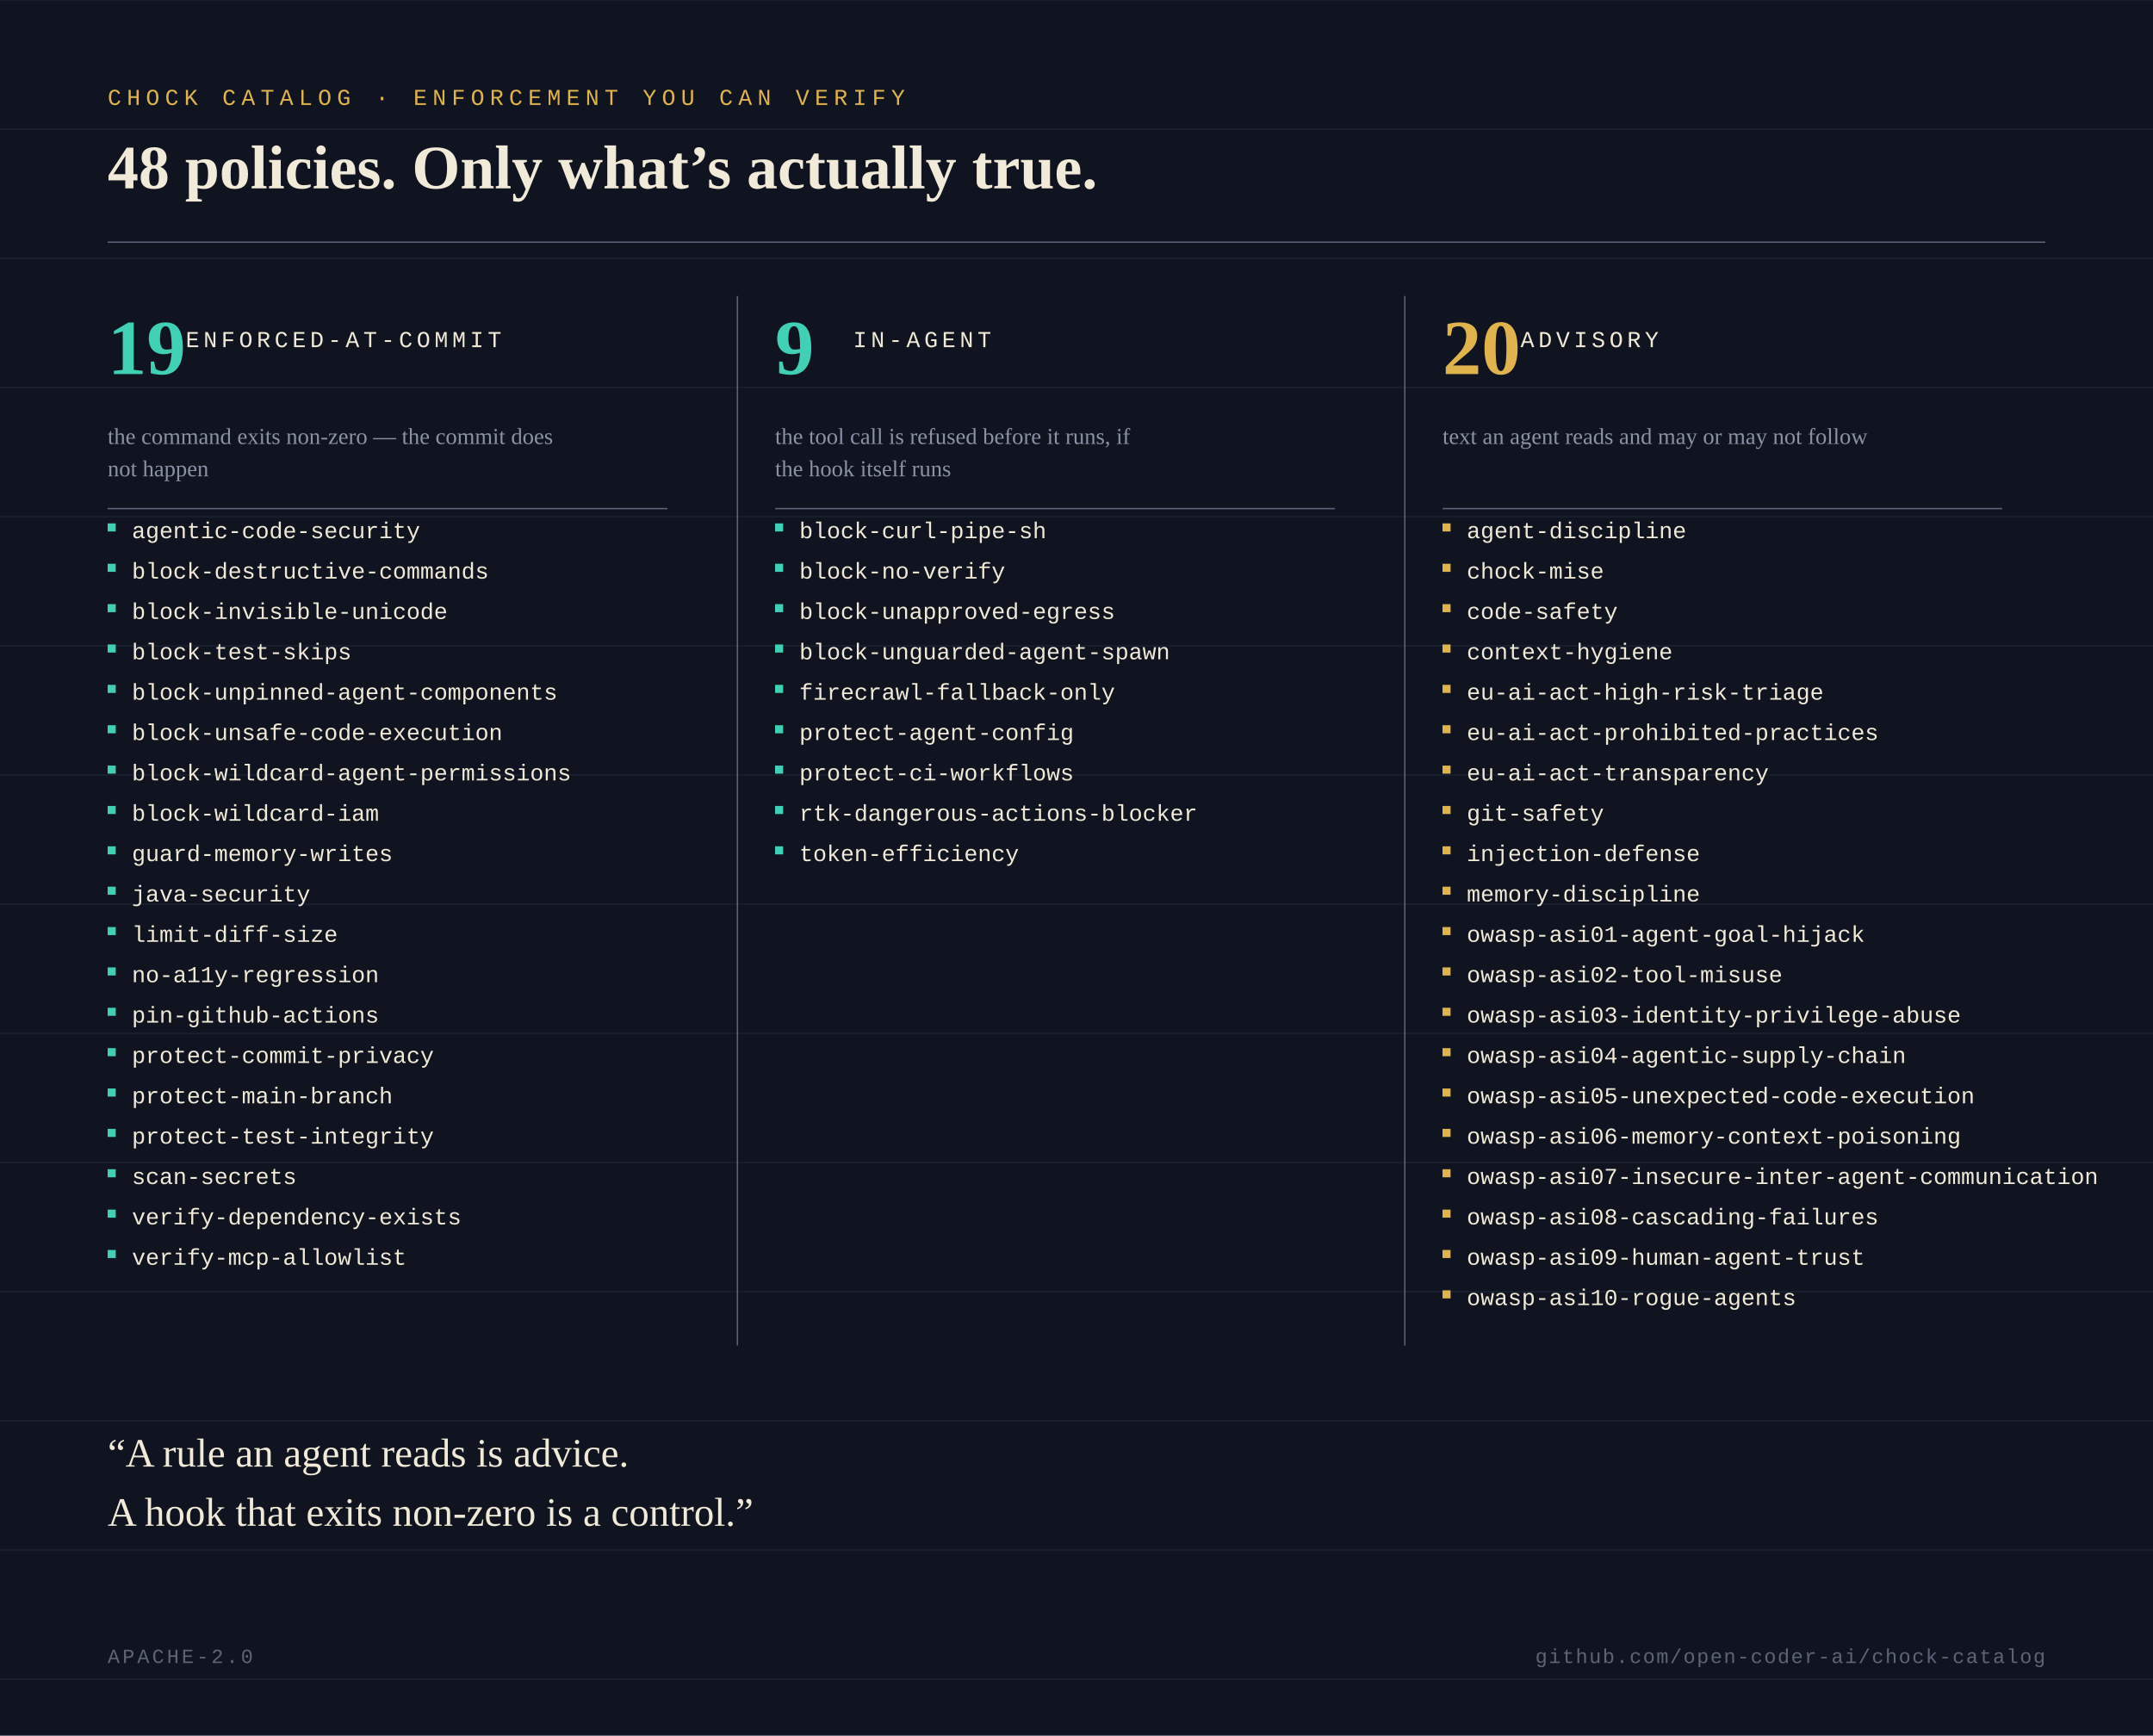
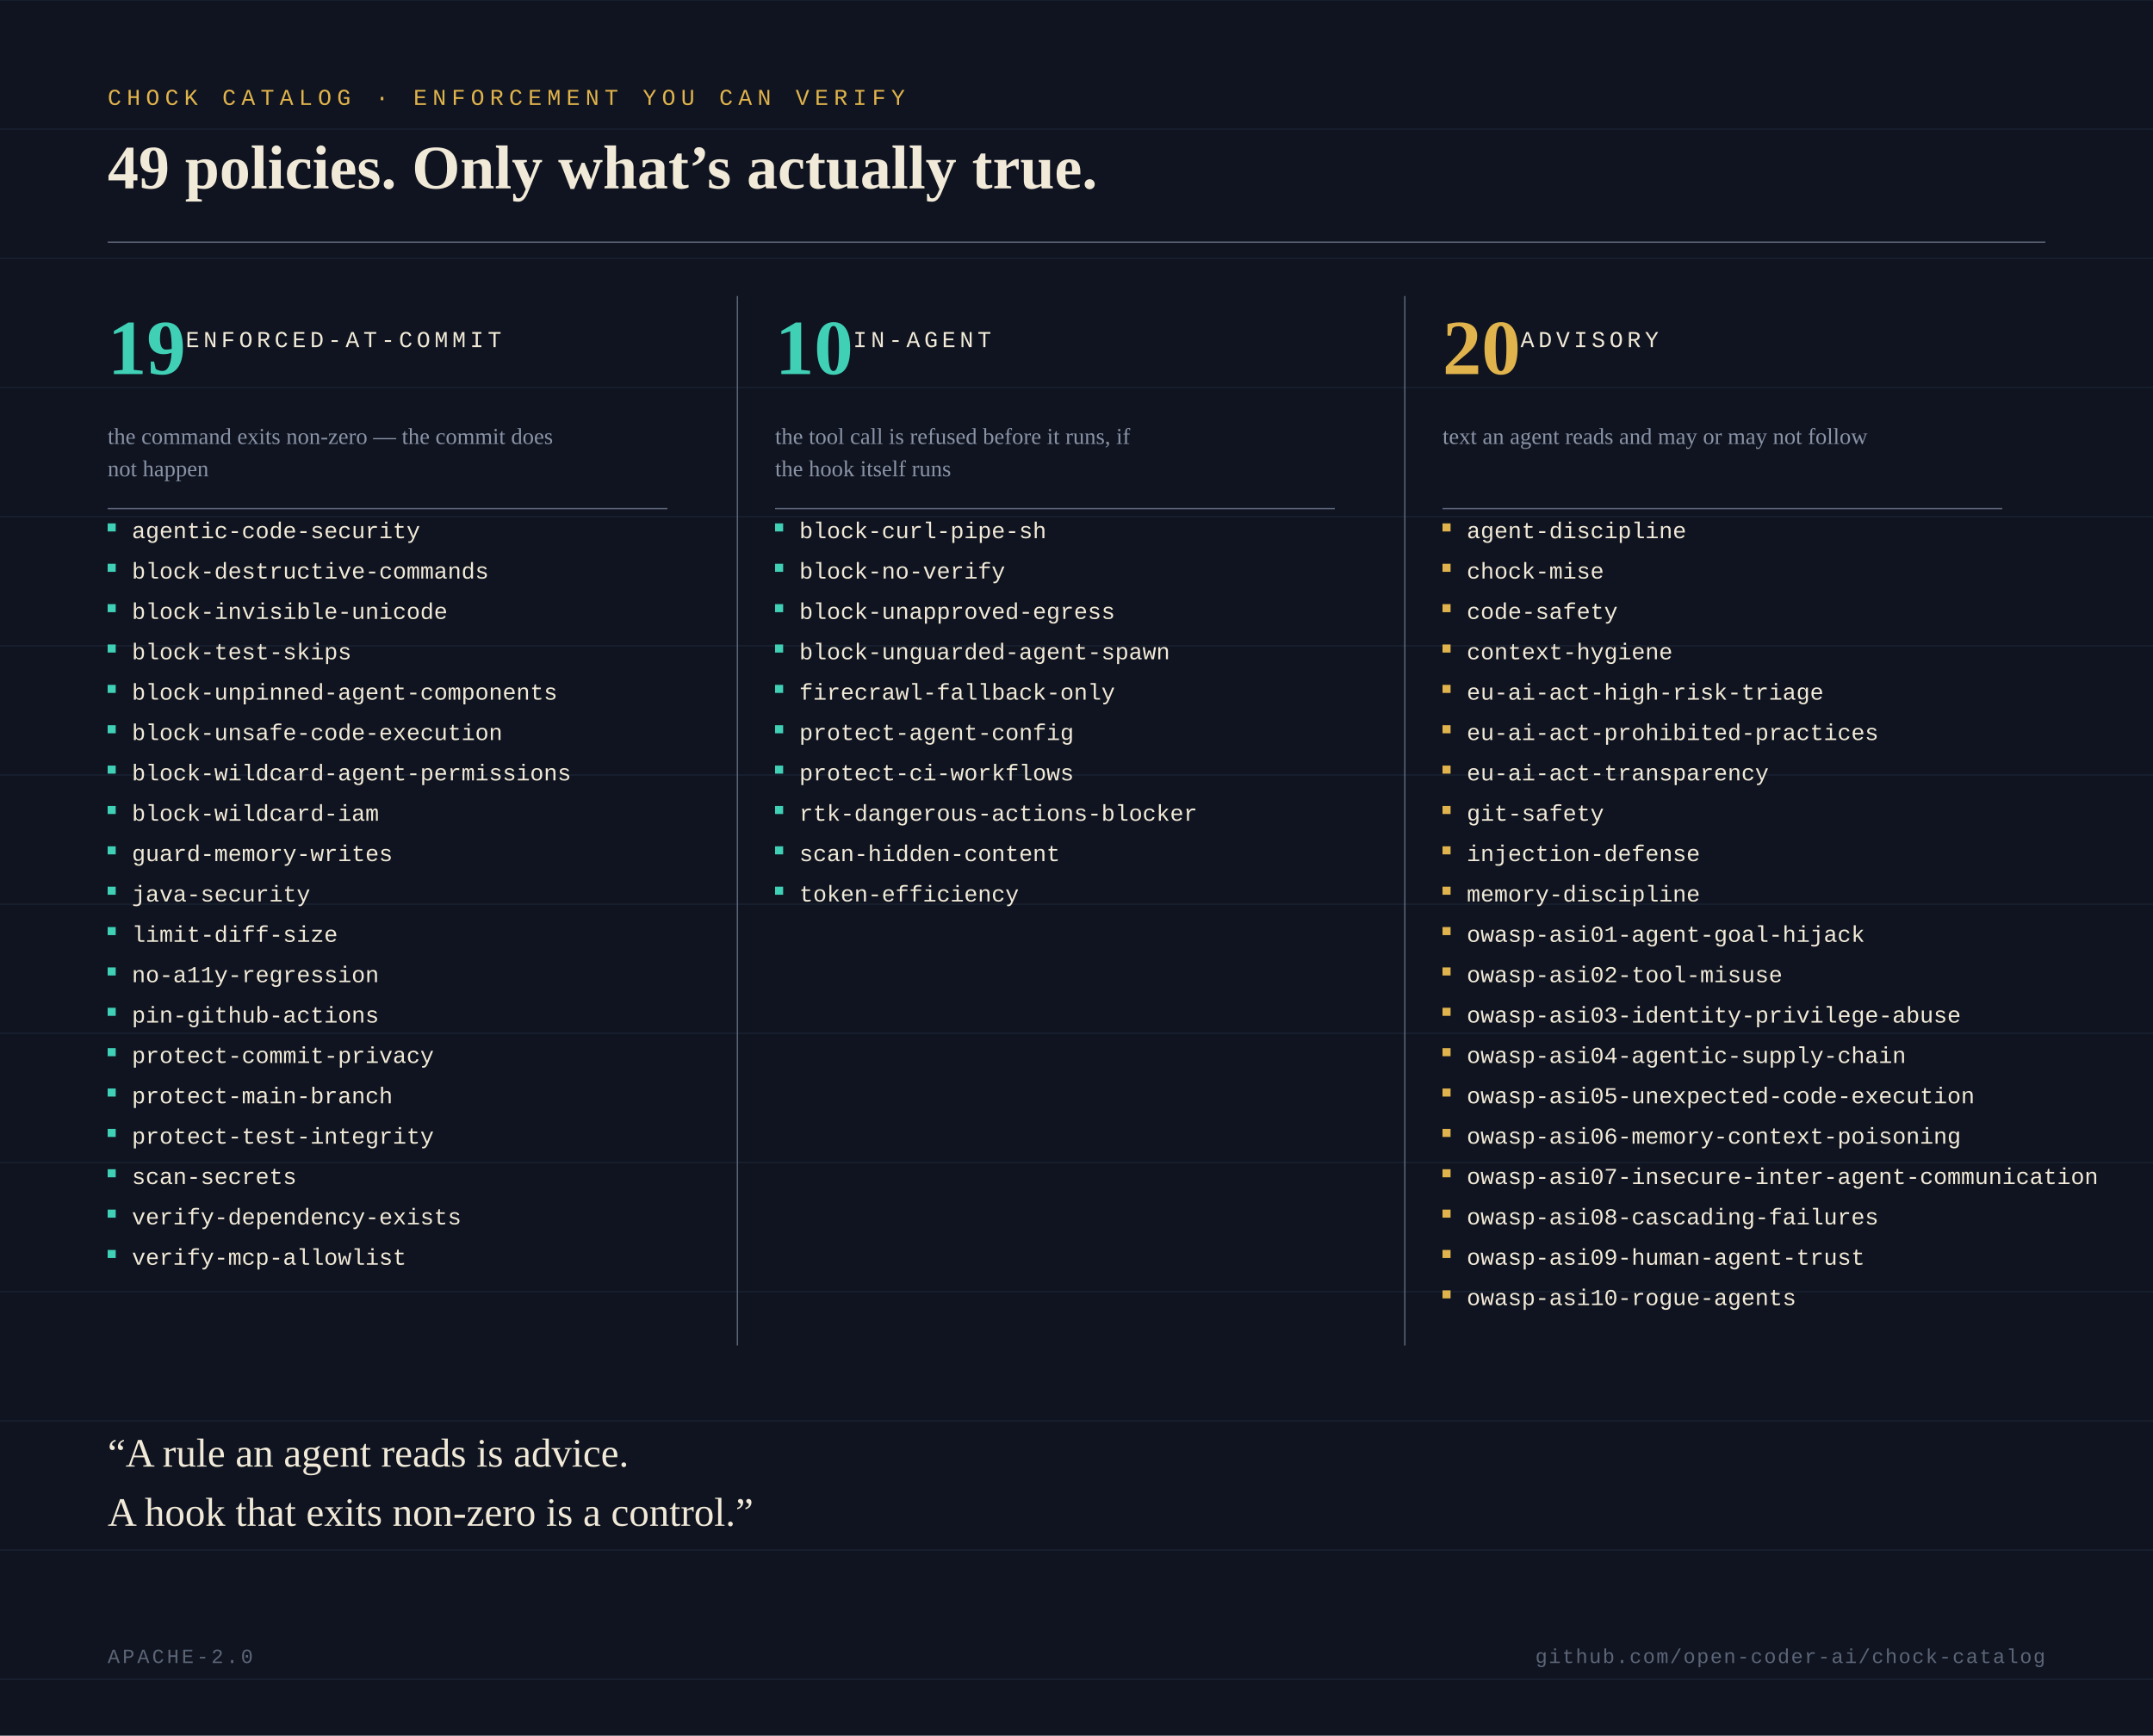
- <svg xmlns="http://www.w3.org/2000/svg" viewBox="0 0 1600 1290" width="1600" height="1290" role="img" aria-label="48 policies: 19 enforced-at-commit, 9 in-agent, 20 advisory">
+ <svg xmlns="http://www.w3.org/2000/svg" viewBox="0 0 1600 1290" width="1600" height="1290" role="img" aria-label="49 policies: 19 enforced-at-commit, 10 in-agent, 20 advisory">
  <rect width="1600" height="1290" fill="#0f1420" />
  <line x1="0" y1="0" x2="1600" y2="0" stroke="#1a2130" stroke-width="1" />
  <line x1="0" y1="96" x2="1600" y2="96" stroke="#1a2130" stroke-width="1" />
  <line x1="0" y1="192" x2="1600" y2="192" stroke="#1a2130" stroke-width="1" />
  <line x1="0" y1="288" x2="1600" y2="288" stroke="#1a2130" stroke-width="1" />
  <line x1="0" y1="384" x2="1600" y2="384" stroke="#1a2130" stroke-width="1" />
  <line x1="0" y1="480" x2="1600" y2="480" stroke="#1a2130" stroke-width="1" />
  <line x1="0" y1="576" x2="1600" y2="576" stroke="#1a2130" stroke-width="1" />
  <line x1="0" y1="672" x2="1600" y2="672" stroke="#1a2130" stroke-width="1" />
  <line x1="0" y1="768" x2="1600" y2="768" stroke="#1a2130" stroke-width="1" />
  <line x1="0" y1="864" x2="1600" y2="864" stroke="#1a2130" stroke-width="1" />
  <line x1="0" y1="960" x2="1600" y2="960" stroke="#1a2130" stroke-width="1" />
  <line x1="0" y1="1056" x2="1600" y2="1056" stroke="#1a2130" stroke-width="1" />
  <line x1="0" y1="1152" x2="1600" y2="1152" stroke="#1a2130" stroke-width="1" />
  <line x1="0" y1="1248" x2="1600" y2="1248" stroke="#1a2130" stroke-width="1" />
  <text x="80" y="78" font-family="'Cascadia Code', Consolas, 'Courier New', monospace" font-size="17" letter-spacing="4" fill="#e0b34c">CHOCK CATALOG · ENFORCEMENT YOU CAN VERIFY</text>
-   <text x="80" y="140" font-family="Georgia, 'Times New Roman', serif" font-size="46" font-weight="bold" fill="#f2ead8">48 policies. Only what’s actually true.</text>
+   <text x="80" y="140" font-family="Georgia, 'Times New Roman', serif" font-size="46" font-weight="bold" fill="#f2ead8">49 policies. Only what’s actually true.</text>
  <line x1="80" y1="180" x2="1520" y2="180" stroke="#5c6577" stroke-width="1" />
  <text x="80" y="278" font-family="Georgia, 'Times New Roman', serif" font-size="58" font-weight="bold" fill="#3fd0b6">19</text>
  <text x="138" y="258" font-family="'Cascadia Code', Consolas, 'Courier New', monospace" font-size="17" letter-spacing="3" fill="#f2ead8">ENFORCED-AT-COMMIT</text>
  <text x="80" y="330" font-family="Georgia, 'Times New Roman', serif" font-size="17" fill="#8a93a6">the command exits non-zero — the commit does</text>
  <text x="80" y="354" font-family="Georgia, 'Times New Roman', serif" font-size="17" fill="#8a93a6">not happen</text>
  <line x1="80" y1="378" x2="496" y2="378" stroke="#5c6577" stroke-width="1" />
  <rect x="80" y="389" width="6" height="6" fill="#3fd0b6" />
  <text x="98" y="400" font-family="'Cascadia Code', Consolas, 'Courier New', monospace" font-size="17" fill="#f2ead8">agentic-code-security</text>
  <rect x="80" y="419" width="6" height="6" fill="#3fd0b6" />
  <text x="98" y="430" font-family="'Cascadia Code', Consolas, 'Courier New', monospace" font-size="17" fill="#f2ead8">block-destructive-commands</text>
  <rect x="80" y="449" width="6" height="6" fill="#3fd0b6" />
  <text x="98" y="460" font-family="'Cascadia Code', Consolas, 'Courier New', monospace" font-size="17" fill="#f2ead8">block-invisible-unicode</text>
  <rect x="80" y="479" width="6" height="6" fill="#3fd0b6" />
  <text x="98" y="490" font-family="'Cascadia Code', Consolas, 'Courier New', monospace" font-size="17" fill="#f2ead8">block-test-skips</text>
  <rect x="80" y="509" width="6" height="6" fill="#3fd0b6" />
  <text x="98" y="520" font-family="'Cascadia Code', Consolas, 'Courier New', monospace" font-size="17" fill="#f2ead8">block-unpinned-agent-components</text>
  <rect x="80" y="539" width="6" height="6" fill="#3fd0b6" />
  <text x="98" y="550" font-family="'Cascadia Code', Consolas, 'Courier New', monospace" font-size="17" fill="#f2ead8">block-unsafe-code-execution</text>
  <rect x="80" y="569" width="6" height="6" fill="#3fd0b6" />
  <text x="98" y="580" font-family="'Cascadia Code', Consolas, 'Courier New', monospace" font-size="17" fill="#f2ead8">block-wildcard-agent-permissions</text>
  <rect x="80" y="599" width="6" height="6" fill="#3fd0b6" />
  <text x="98" y="610" font-family="'Cascadia Code', Consolas, 'Courier New', monospace" font-size="17" fill="#f2ead8">block-wildcard-iam</text>
  <rect x="80" y="629" width="6" height="6" fill="#3fd0b6" />
  <text x="98" y="640" font-family="'Cascadia Code', Consolas, 'Courier New', monospace" font-size="17" fill="#f2ead8">guard-memory-writes</text>
  <rect x="80" y="659" width="6" height="6" fill="#3fd0b6" />
  <text x="98" y="670" font-family="'Cascadia Code', Consolas, 'Courier New', monospace" font-size="17" fill="#f2ead8">java-security</text>
  <rect x="80" y="689" width="6" height="6" fill="#3fd0b6" />
  <text x="98" y="700" font-family="'Cascadia Code', Consolas, 'Courier New', monospace" font-size="17" fill="#f2ead8">limit-diff-size</text>
  <rect x="80" y="719" width="6" height="6" fill="#3fd0b6" />
  <text x="98" y="730" font-family="'Cascadia Code', Consolas, 'Courier New', monospace" font-size="17" fill="#f2ead8">no-a11y-regression</text>
  <rect x="80" y="749" width="6" height="6" fill="#3fd0b6" />
  <text x="98" y="760" font-family="'Cascadia Code', Consolas, 'Courier New', monospace" font-size="17" fill="#f2ead8">pin-github-actions</text>
  <rect x="80" y="779" width="6" height="6" fill="#3fd0b6" />
  <text x="98" y="790" font-family="'Cascadia Code', Consolas, 'Courier New', monospace" font-size="17" fill="#f2ead8">protect-commit-privacy</text>
  <rect x="80" y="809" width="6" height="6" fill="#3fd0b6" />
  <text x="98" y="820" font-family="'Cascadia Code', Consolas, 'Courier New', monospace" font-size="17" fill="#f2ead8">protect-main-branch</text>
  <rect x="80" y="839" width="6" height="6" fill="#3fd0b6" />
  <text x="98" y="850" font-family="'Cascadia Code', Consolas, 'Courier New', monospace" font-size="17" fill="#f2ead8">protect-test-integrity</text>
  <rect x="80" y="869" width="6" height="6" fill="#3fd0b6" />
  <text x="98" y="880" font-family="'Cascadia Code', Consolas, 'Courier New', monospace" font-size="17" fill="#f2ead8">scan-secrets</text>
  <rect x="80" y="899" width="6" height="6" fill="#3fd0b6" />
  <text x="98" y="910" font-family="'Cascadia Code', Consolas, 'Courier New', monospace" font-size="17" fill="#f2ead8">verify-dependency-exists</text>
  <rect x="80" y="929" width="6" height="6" fill="#3fd0b6" />
  <text x="98" y="940" font-family="'Cascadia Code', Consolas, 'Courier New', monospace" font-size="17" fill="#f2ead8">verify-mcp-allowlist</text>
  <line x1="548" y1="220" x2="548" y2="1000" stroke="#5c6577" stroke-width="1" />
-   <text x="576" y="278" font-family="Georgia, 'Times New Roman', serif" font-size="58" font-weight="bold" fill="#3fd0b6">9</text>
+   <text x="576" y="278" font-family="Georgia, 'Times New Roman', serif" font-size="58" font-weight="bold" fill="#3fd0b6">10</text>
  <text x="634" y="258" font-family="'Cascadia Code', Consolas, 'Courier New', monospace" font-size="17" letter-spacing="3" fill="#f2ead8">IN-AGENT</text>
  <text x="576" y="330" font-family="Georgia, 'Times New Roman', serif" font-size="17" fill="#8a93a6">the tool call is refused before it runs, if</text>
  <text x="576" y="354" font-family="Georgia, 'Times New Roman', serif" font-size="17" fill="#8a93a6">the hook itself runs</text>
  <line x1="576" y1="378" x2="992" y2="378" stroke="#5c6577" stroke-width="1" />
  <rect x="576" y="389" width="6" height="6" fill="#3fd0b6" />
  <text x="594" y="400" font-family="'Cascadia Code', Consolas, 'Courier New', monospace" font-size="17" fill="#f2ead8">block-curl-pipe-sh</text>
  <rect x="576" y="419" width="6" height="6" fill="#3fd0b6" />
  <text x="594" y="430" font-family="'Cascadia Code', Consolas, 'Courier New', monospace" font-size="17" fill="#f2ead8">block-no-verify</text>
  <rect x="576" y="449" width="6" height="6" fill="#3fd0b6" />
  <text x="594" y="460" font-family="'Cascadia Code', Consolas, 'Courier New', monospace" font-size="17" fill="#f2ead8">block-unapproved-egress</text>
  <rect x="576" y="479" width="6" height="6" fill="#3fd0b6" />
  <text x="594" y="490" font-family="'Cascadia Code', Consolas, 'Courier New', monospace" font-size="17" fill="#f2ead8">block-unguarded-agent-spawn</text>
  <rect x="576" y="509" width="6" height="6" fill="#3fd0b6" />
  <text x="594" y="520" font-family="'Cascadia Code', Consolas, 'Courier New', monospace" font-size="17" fill="#f2ead8">firecrawl-fallback-only</text>
  <rect x="576" y="539" width="6" height="6" fill="#3fd0b6" />
  <text x="594" y="550" font-family="'Cascadia Code', Consolas, 'Courier New', monospace" font-size="17" fill="#f2ead8">protect-agent-config</text>
  <rect x="576" y="569" width="6" height="6" fill="#3fd0b6" />
  <text x="594" y="580" font-family="'Cascadia Code', Consolas, 'Courier New', monospace" font-size="17" fill="#f2ead8">protect-ci-workflows</text>
  <rect x="576" y="599" width="6" height="6" fill="#3fd0b6" />
  <text x="594" y="610" font-family="'Cascadia Code', Consolas, 'Courier New', monospace" font-size="17" fill="#f2ead8">rtk-dangerous-actions-blocker</text>
  <rect x="576" y="629" width="6" height="6" fill="#3fd0b6" />
-   <text x="594" y="640" font-family="'Cascadia Code', Consolas, 'Courier New', monospace" font-size="17" fill="#f2ead8">token-efficiency</text>
+   <text x="594" y="640" font-family="'Cascadia Code', Consolas, 'Courier New', monospace" font-size="17" fill="#f2ead8">scan-hidden-content</text>
+   <rect x="576" y="659" width="6" height="6" fill="#3fd0b6" />
+   <text x="594" y="670" font-family="'Cascadia Code', Consolas, 'Courier New', monospace" font-size="17" fill="#f2ead8">token-efficiency</text>
  <line x1="1044" y1="220" x2="1044" y2="1000" stroke="#5c6577" stroke-width="1" />
  <text x="1072" y="278" font-family="Georgia, 'Times New Roman', serif" font-size="58" font-weight="bold" fill="#e0b34c">20</text>
  <text x="1130" y="258" font-family="'Cascadia Code', Consolas, 'Courier New', monospace" font-size="17" letter-spacing="3" fill="#f2ead8">ADVISORY</text>
  <text x="1072" y="330" font-family="Georgia, 'Times New Roman', serif" font-size="17" fill="#8a93a6">text an agent reads and may or may not follow</text>
  <line x1="1072" y1="378" x2="1488" y2="378" stroke="#5c6577" stroke-width="1" />
  <rect x="1072" y="389" width="6" height="6" fill="#e0b34c" />
  <text x="1090" y="400" font-family="'Cascadia Code', Consolas, 'Courier New', monospace" font-size="17" fill="#f2ead8">agent-discipline</text>
  <rect x="1072" y="419" width="6" height="6" fill="#e0b34c" />
  <text x="1090" y="430" font-family="'Cascadia Code', Consolas, 'Courier New', monospace" font-size="17" fill="#f2ead8">chock-mise</text>
  <rect x="1072" y="449" width="6" height="6" fill="#e0b34c" />
  <text x="1090" y="460" font-family="'Cascadia Code', Consolas, 'Courier New', monospace" font-size="17" fill="#f2ead8">code-safety</text>
  <rect x="1072" y="479" width="6" height="6" fill="#e0b34c" />
  <text x="1090" y="490" font-family="'Cascadia Code', Consolas, 'Courier New', monospace" font-size="17" fill="#f2ead8">context-hygiene</text>
  <rect x="1072" y="509" width="6" height="6" fill="#e0b34c" />
  <text x="1090" y="520" font-family="'Cascadia Code', Consolas, 'Courier New', monospace" font-size="17" fill="#f2ead8">eu-ai-act-high-risk-triage</text>
  <rect x="1072" y="539" width="6" height="6" fill="#e0b34c" />
  <text x="1090" y="550" font-family="'Cascadia Code', Consolas, 'Courier New', monospace" font-size="17" fill="#f2ead8">eu-ai-act-prohibited-practices</text>
  <rect x="1072" y="569" width="6" height="6" fill="#e0b34c" />
  <text x="1090" y="580" font-family="'Cascadia Code', Consolas, 'Courier New', monospace" font-size="17" fill="#f2ead8">eu-ai-act-transparency</text>
  <rect x="1072" y="599" width="6" height="6" fill="#e0b34c" />
  <text x="1090" y="610" font-family="'Cascadia Code', Consolas, 'Courier New', monospace" font-size="17" fill="#f2ead8">git-safety</text>
  <rect x="1072" y="629" width="6" height="6" fill="#e0b34c" />
  <text x="1090" y="640" font-family="'Cascadia Code', Consolas, 'Courier New', monospace" font-size="17" fill="#f2ead8">injection-defense</text>
  <rect x="1072" y="659" width="6" height="6" fill="#e0b34c" />
  <text x="1090" y="670" font-family="'Cascadia Code', Consolas, 'Courier New', monospace" font-size="17" fill="#f2ead8">memory-discipline</text>
  <rect x="1072" y="689" width="6" height="6" fill="#e0b34c" />
  <text x="1090" y="700" font-family="'Cascadia Code', Consolas, 'Courier New', monospace" font-size="17" fill="#f2ead8">owasp-asi01-agent-goal-hijack</text>
  <rect x="1072" y="719" width="6" height="6" fill="#e0b34c" />
  <text x="1090" y="730" font-family="'Cascadia Code', Consolas, 'Courier New', monospace" font-size="17" fill="#f2ead8">owasp-asi02-tool-misuse</text>
  <rect x="1072" y="749" width="6" height="6" fill="#e0b34c" />
  <text x="1090" y="760" font-family="'Cascadia Code', Consolas, 'Courier New', monospace" font-size="17" fill="#f2ead8">owasp-asi03-identity-privilege-abuse</text>
  <rect x="1072" y="779" width="6" height="6" fill="#e0b34c" />
  <text x="1090" y="790" font-family="'Cascadia Code', Consolas, 'Courier New', monospace" font-size="17" fill="#f2ead8">owasp-asi04-agentic-supply-chain</text>
  <rect x="1072" y="809" width="6" height="6" fill="#e0b34c" />
  <text x="1090" y="820" font-family="'Cascadia Code', Consolas, 'Courier New', monospace" font-size="17" fill="#f2ead8">owasp-asi05-unexpected-code-execution</text>
  <rect x="1072" y="839" width="6" height="6" fill="#e0b34c" />
  <text x="1090" y="850" font-family="'Cascadia Code', Consolas, 'Courier New', monospace" font-size="17" fill="#f2ead8">owasp-asi06-memory-context-poisoning</text>
  <rect x="1072" y="869" width="6" height="6" fill="#e0b34c" />
  <text x="1090" y="880" font-family="'Cascadia Code', Consolas, 'Courier New', monospace" font-size="17" fill="#f2ead8">owasp-asi07-insecure-inter-agent-communication</text>
  <rect x="1072" y="899" width="6" height="6" fill="#e0b34c" />
  <text x="1090" y="910" font-family="'Cascadia Code', Consolas, 'Courier New', monospace" font-size="17" fill="#f2ead8">owasp-asi08-cascading-failures</text>
  <rect x="1072" y="929" width="6" height="6" fill="#e0b34c" />
  <text x="1090" y="940" font-family="'Cascadia Code', Consolas, 'Courier New', monospace" font-size="17" fill="#f2ead8">owasp-asi09-human-agent-trust</text>
  <rect x="1072" y="959" width="6" height="6" fill="#e0b34c" />
  <text x="1090" y="970" font-family="'Cascadia Code', Consolas, 'Courier New', monospace" font-size="17" fill="#f2ead8">owasp-asi10-rogue-agents</text>
  <text x="80" y="1090" font-family="Georgia, 'Times New Roman', serif" font-size="30" fill="#f2ead8">“A rule an agent reads is advice.</text>
  <text x="80" y="1134" font-family="Georgia, 'Times New Roman', serif" font-size="30" fill="#f2ead8">A hook that exits non-zero is a control.”</text>
  <text x="80" y="1236" font-family="'Cascadia Code', Consolas, 'Courier New', monospace" font-size="15" letter-spacing="2" fill="#5c6577">APACHE-2.0</text>
  <text x="1520" y="1236" text-anchor="end" font-family="'Cascadia Code', Consolas, 'Courier New', monospace" font-size="15" letter-spacing="1" fill="#5c6577">github.com/open-coder-ai/chock-catalog</text>
</svg>
